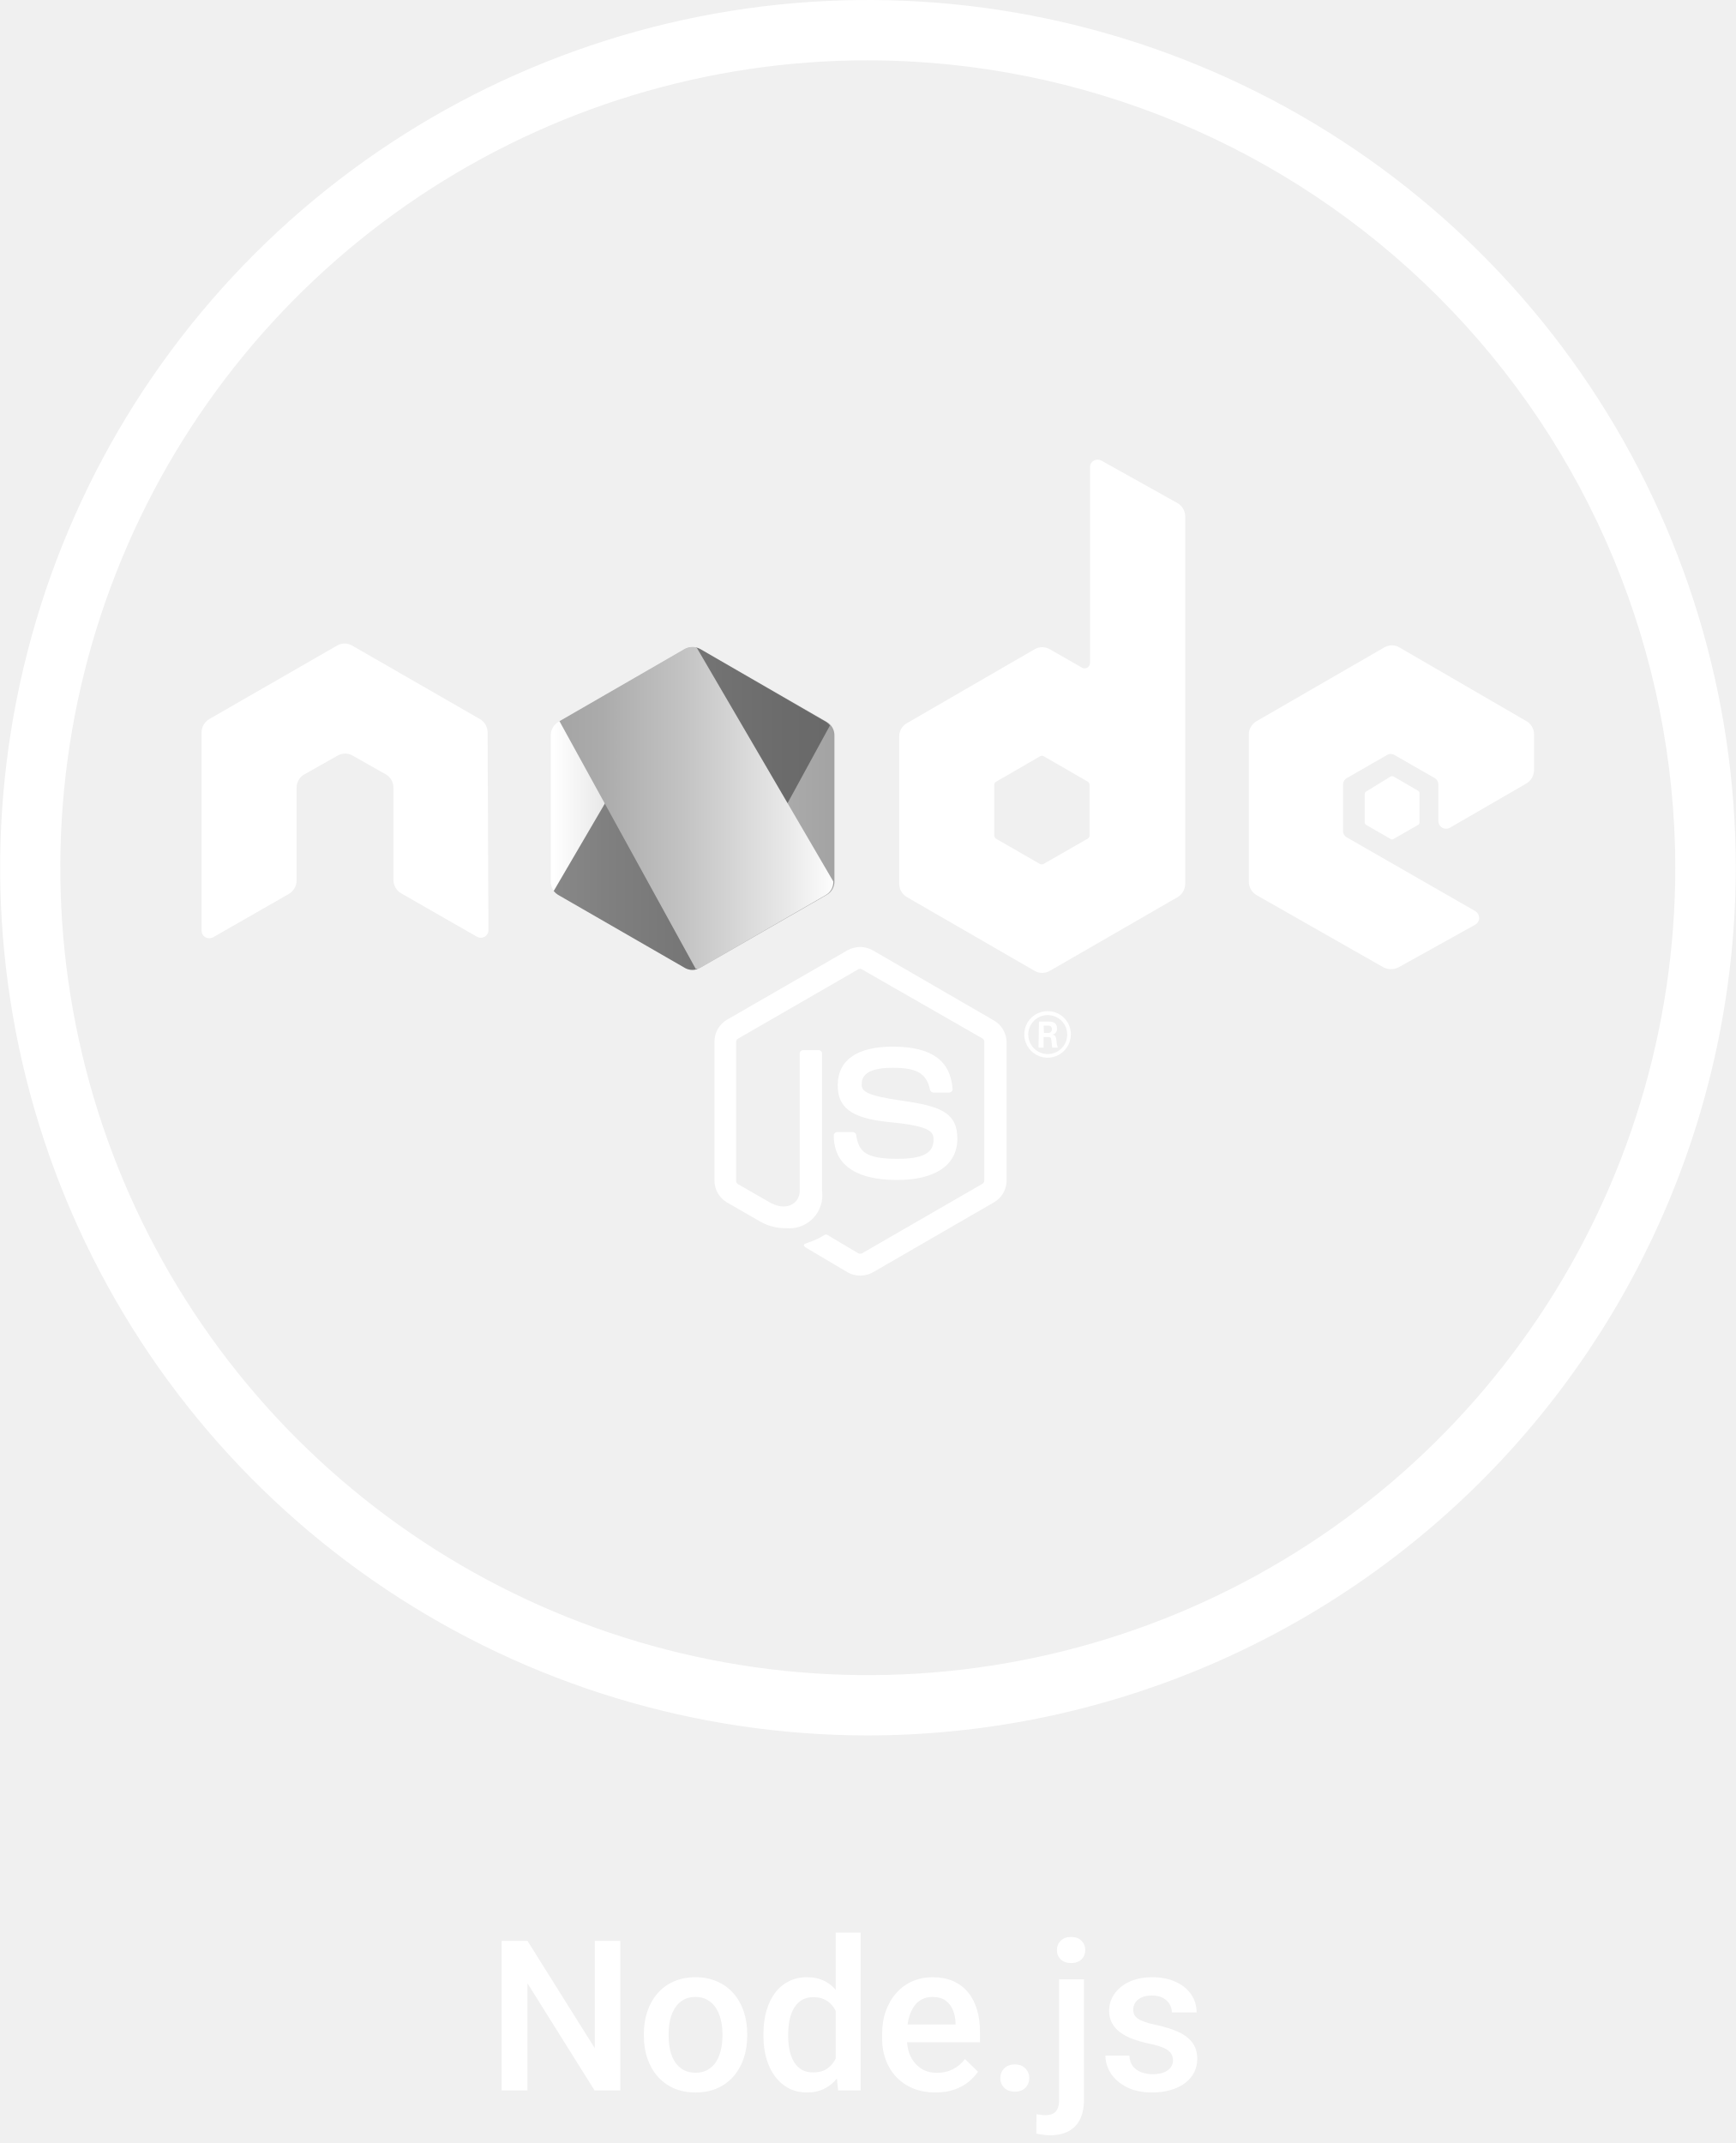
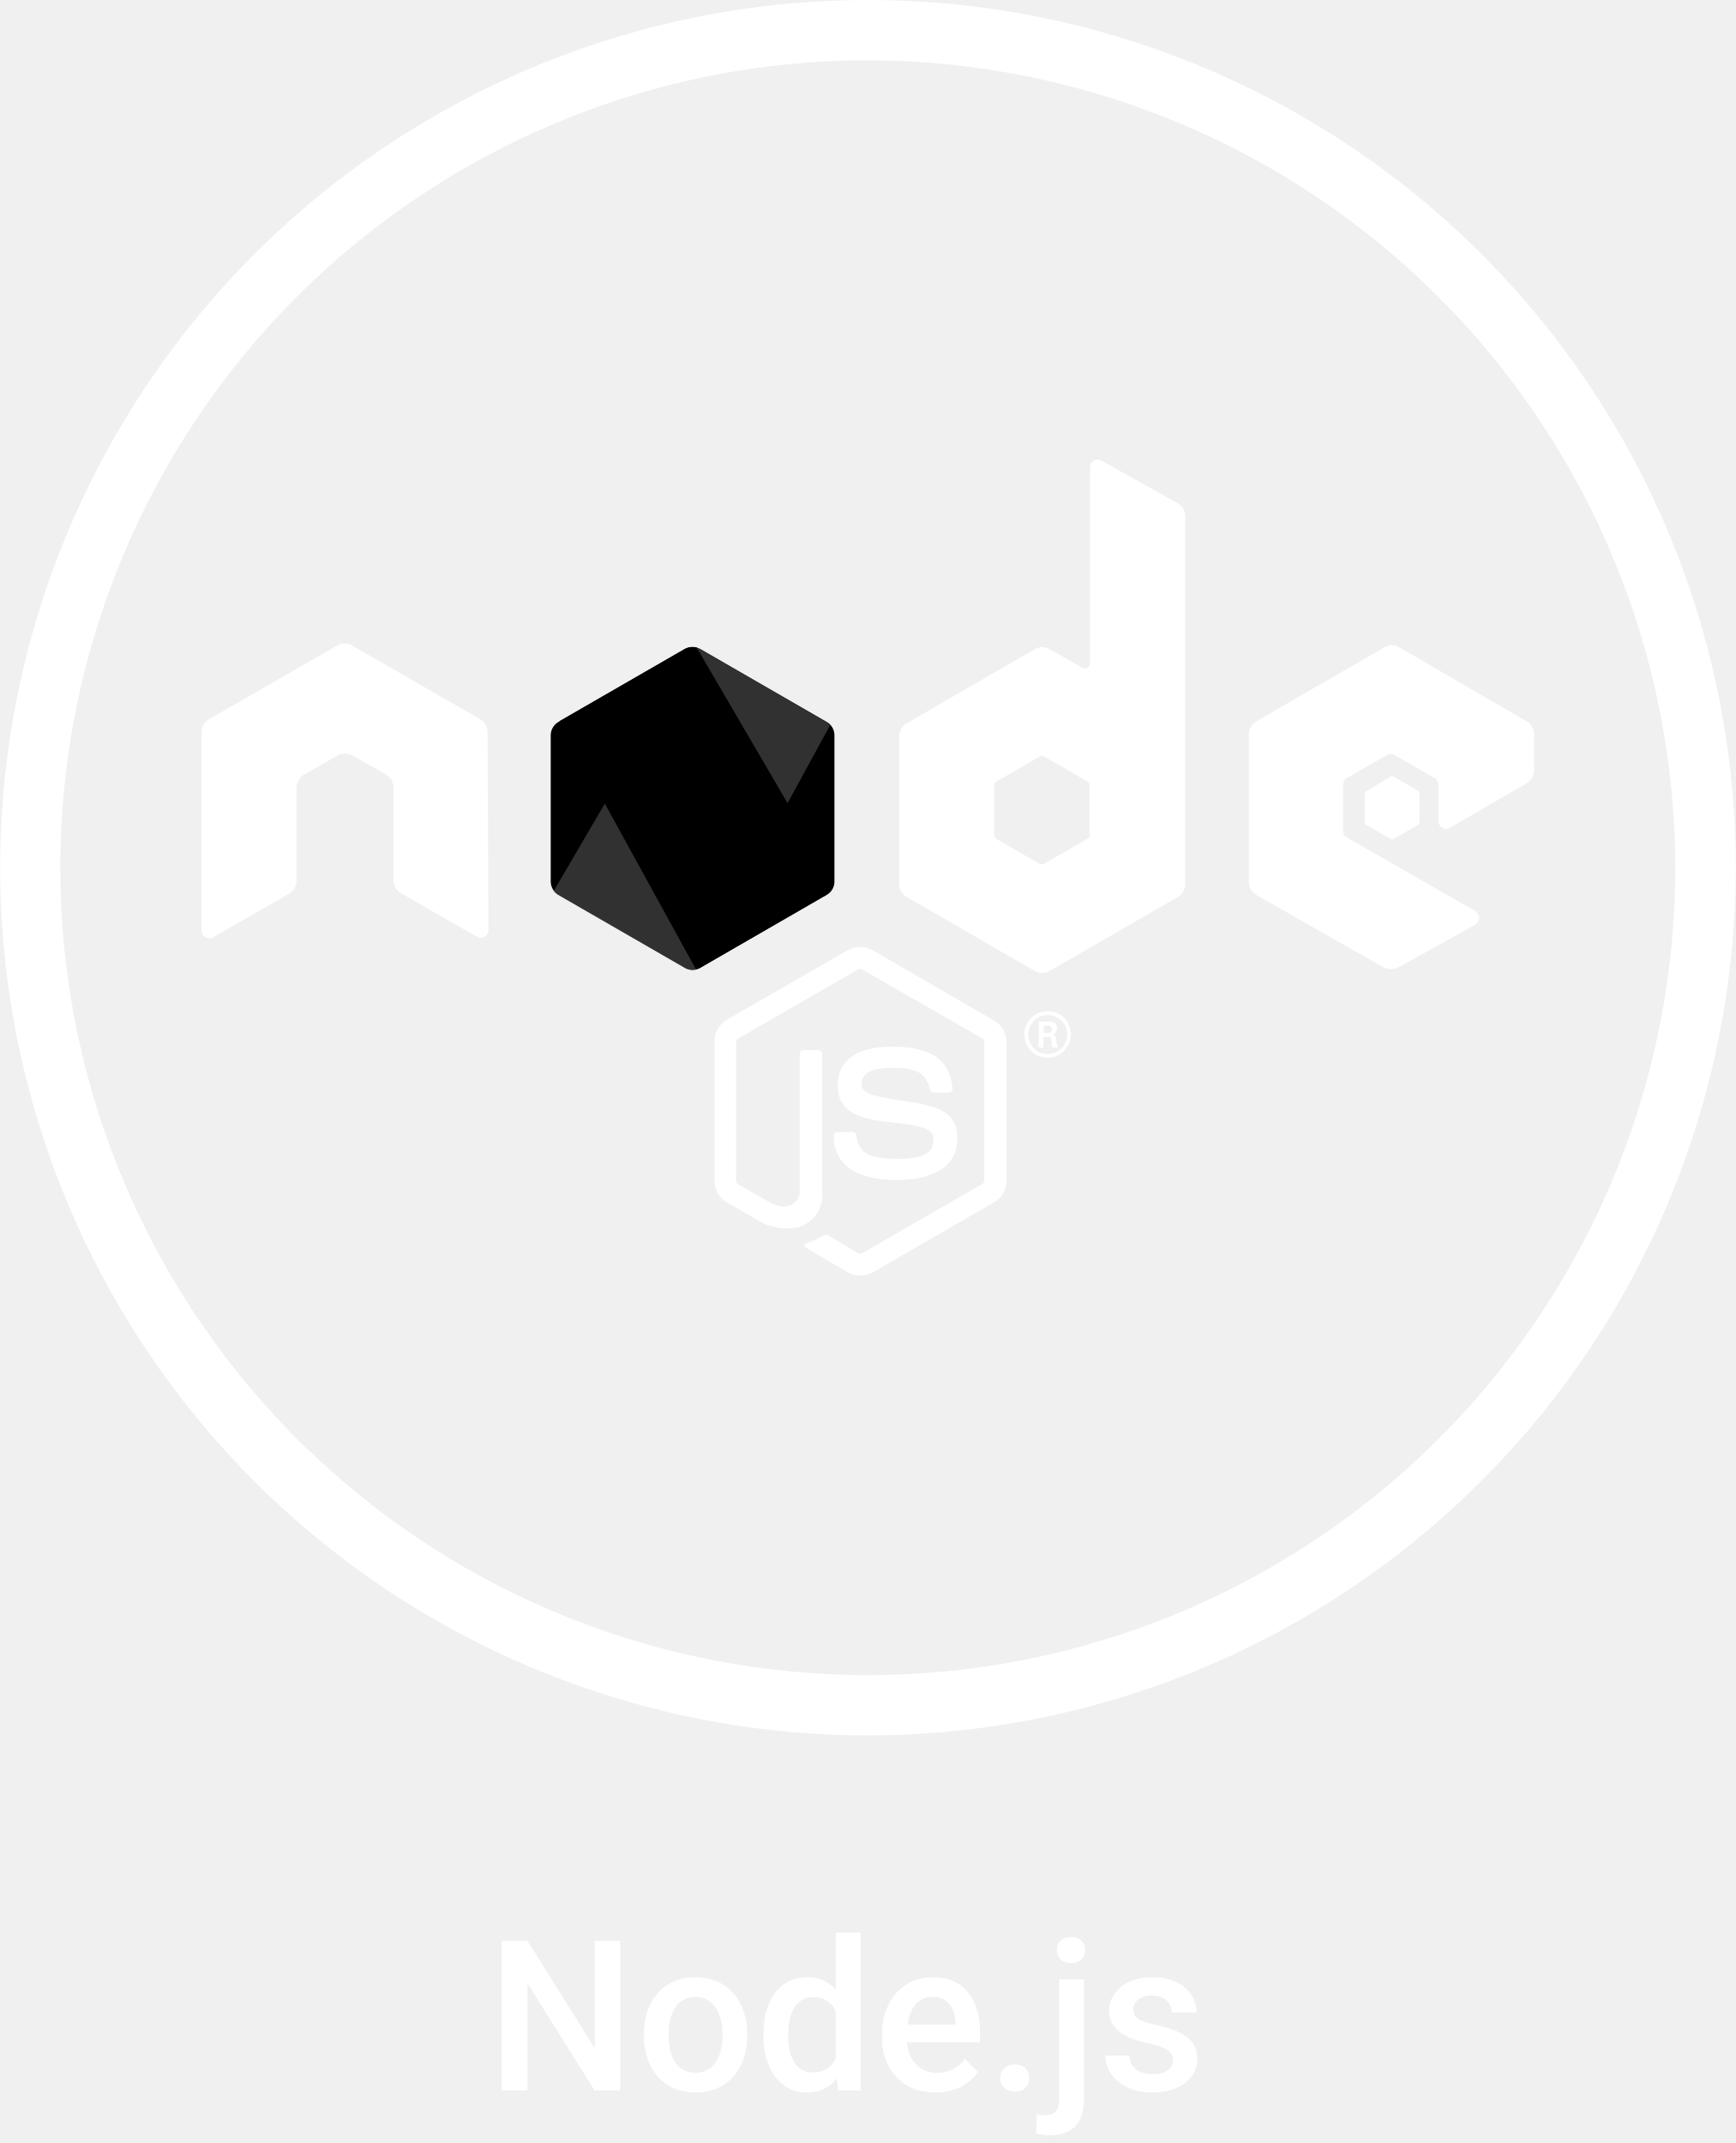
<svg xmlns="http://www.w3.org/2000/svg" width="132" height="163" viewBox="0 0 132 163" fill="none">
  <path d="M47.18 147.625V159H45.219L40.117 150.852V159H38.156V147.625H40.117L45.234 155.789V147.625H47.18ZM48.969 154.867V154.688C48.969 154.078 49.057 153.513 49.234 152.992C49.411 152.466 49.667 152.01 50 151.625C50.339 151.234 50.75 150.932 51.234 150.719C51.724 150.5 52.276 150.391 52.891 150.391C53.51 150.391 54.062 150.5 54.547 150.719C55.036 150.932 55.45 151.234 55.789 151.625C56.128 152.01 56.385 152.466 56.562 152.992C56.74 153.513 56.828 154.078 56.828 154.688V154.867C56.828 155.477 56.74 156.042 56.562 156.562C56.385 157.083 56.128 157.539 55.789 157.93C55.45 158.315 55.039 158.617 54.555 158.836C54.07 159.049 53.521 159.156 52.906 159.156C52.286 159.156 51.732 159.049 51.242 158.836C50.758 158.617 50.346 158.315 50.008 157.93C49.669 157.539 49.411 157.083 49.234 156.562C49.057 156.042 48.969 155.477 48.969 154.867ZM50.852 154.688V154.867C50.852 155.247 50.891 155.607 50.969 155.945C51.047 156.284 51.169 156.581 51.336 156.836C51.503 157.091 51.716 157.292 51.977 157.438C52.237 157.583 52.547 157.656 52.906 157.656C53.255 157.656 53.557 157.583 53.812 157.438C54.073 157.292 54.286 157.091 54.453 156.836C54.62 156.581 54.742 156.284 54.82 155.945C54.904 155.607 54.945 155.247 54.945 154.867V154.688C54.945 154.312 54.904 153.958 54.82 153.625C54.742 153.286 54.617 152.987 54.445 152.727C54.279 152.466 54.065 152.263 53.805 152.117C53.55 151.966 53.245 151.891 52.891 151.891C52.536 151.891 52.229 151.966 51.969 152.117C51.714 152.263 51.503 152.466 51.336 152.727C51.169 152.987 51.047 153.286 50.969 153.625C50.891 153.958 50.852 154.312 50.852 154.688ZM63.562 157.25V147H65.453V159H63.742L63.562 157.25ZM58.062 154.867V154.703C58.062 154.062 58.138 153.479 58.289 152.953C58.44 152.422 58.659 151.966 58.945 151.586C59.232 151.201 59.581 150.906 59.992 150.703C60.404 150.495 60.867 150.391 61.383 150.391C61.893 150.391 62.341 150.49 62.727 150.688C63.112 150.885 63.44 151.169 63.711 151.539C63.982 151.904 64.198 152.341 64.359 152.852C64.521 153.357 64.635 153.919 64.703 154.539V155.062C64.635 155.667 64.521 156.219 64.359 156.719C64.198 157.219 63.982 157.651 63.711 158.016C63.44 158.38 63.109 158.661 62.719 158.859C62.333 159.057 61.883 159.156 61.367 159.156C60.857 159.156 60.396 159.049 59.984 158.836C59.578 158.622 59.232 158.323 58.945 157.938C58.659 157.552 58.44 157.099 58.289 156.578C58.138 156.052 58.062 155.482 58.062 154.867ZM59.945 154.703V154.867C59.945 155.253 59.979 155.612 60.047 155.945C60.12 156.279 60.232 156.573 60.383 156.828C60.534 157.078 60.729 157.276 60.969 157.422C61.214 157.562 61.505 157.633 61.844 157.633C62.271 157.633 62.622 157.539 62.898 157.352C63.175 157.164 63.391 156.911 63.547 156.594C63.708 156.271 63.818 155.911 63.875 155.516V154.102C63.844 153.794 63.779 153.508 63.68 153.242C63.586 152.977 63.458 152.745 63.297 152.547C63.135 152.344 62.935 152.188 62.695 152.078C62.461 151.964 62.182 151.906 61.859 151.906C61.516 151.906 61.224 151.979 60.984 152.125C60.745 152.271 60.547 152.471 60.391 152.727C60.24 152.982 60.128 153.279 60.055 153.617C59.982 153.956 59.945 154.318 59.945 154.703ZM71.148 159.156C70.523 159.156 69.958 159.055 69.453 158.852C68.953 158.643 68.526 158.354 68.172 157.984C67.823 157.615 67.555 157.18 67.367 156.68C67.18 156.18 67.086 155.641 67.086 155.062V154.75C67.086 154.089 67.182 153.49 67.375 152.953C67.568 152.417 67.836 151.958 68.18 151.578C68.523 151.193 68.93 150.898 69.398 150.695C69.867 150.492 70.375 150.391 70.922 150.391C71.526 150.391 72.055 150.492 72.508 150.695C72.961 150.898 73.336 151.185 73.633 151.555C73.935 151.919 74.159 152.354 74.305 152.859C74.456 153.365 74.531 153.922 74.531 154.531V155.336H68V153.984H72.672V153.836C72.662 153.497 72.594 153.18 72.469 152.883C72.349 152.586 72.164 152.346 71.914 152.164C71.664 151.982 71.331 151.891 70.914 151.891C70.602 151.891 70.323 151.958 70.078 152.094C69.838 152.224 69.638 152.414 69.477 152.664C69.315 152.914 69.19 153.216 69.102 153.57C69.018 153.919 68.977 154.312 68.977 154.75V155.062C68.977 155.432 69.026 155.776 69.125 156.094C69.229 156.406 69.38 156.68 69.578 156.914C69.776 157.148 70.016 157.333 70.297 157.469C70.578 157.599 70.898 157.664 71.258 157.664C71.711 157.664 72.115 157.573 72.469 157.391C72.823 157.208 73.13 156.951 73.391 156.617L74.383 157.578C74.201 157.844 73.963 158.099 73.672 158.344C73.38 158.583 73.023 158.779 72.602 158.93C72.185 159.081 71.701 159.156 71.148 159.156ZM76.078 158.062C76.078 157.771 76.177 157.526 76.375 157.328C76.573 157.125 76.841 157.023 77.18 157.023C77.523 157.023 77.792 157.125 77.984 157.328C78.182 157.526 78.281 157.771 78.281 158.062C78.281 158.354 78.182 158.599 77.984 158.797C77.792 158.995 77.523 159.094 77.18 159.094C76.841 159.094 76.573 158.995 76.375 158.797C76.177 158.599 76.078 158.354 76.078 158.062ZM80.547 150.547H82.438V159.734C82.438 160.312 82.338 160.799 82.141 161.195C81.943 161.596 81.651 161.898 81.266 162.102C80.88 162.31 80.409 162.414 79.852 162.414C79.685 162.414 79.513 162.401 79.336 162.375C79.154 162.354 78.982 162.323 78.82 162.281L78.828 160.812C78.938 160.833 79.055 160.849 79.18 160.859C79.299 160.875 79.414 160.883 79.523 160.883C79.747 160.883 79.935 160.844 80.086 160.766C80.237 160.688 80.352 160.565 80.43 160.398C80.508 160.232 80.547 160.01 80.547 159.734V150.547ZM80.383 148.328C80.383 148.042 80.479 147.805 80.672 147.617C80.865 147.424 81.128 147.328 81.461 147.328C81.799 147.328 82.062 147.424 82.25 147.617C82.443 147.805 82.539 148.042 82.539 148.328C82.539 148.609 82.443 148.844 82.25 149.031C82.062 149.219 81.799 149.312 81.461 149.312C81.128 149.312 80.865 149.219 80.672 149.031C80.479 148.844 80.383 148.609 80.383 148.328ZM89.211 156.711C89.211 156.523 89.164 156.354 89.07 156.203C88.977 156.047 88.797 155.906 88.531 155.781C88.271 155.656 87.885 155.542 87.375 155.438C86.927 155.339 86.516 155.221 86.141 155.086C85.771 154.945 85.453 154.776 85.188 154.578C84.922 154.38 84.716 154.146 84.57 153.875C84.424 153.604 84.352 153.292 84.352 152.938C84.352 152.594 84.427 152.268 84.578 151.961C84.729 151.654 84.945 151.383 85.227 151.148C85.508 150.914 85.849 150.729 86.25 150.594C86.656 150.458 87.109 150.391 87.609 150.391C88.318 150.391 88.924 150.51 89.43 150.75C89.94 150.984 90.331 151.305 90.602 151.711C90.872 152.112 91.008 152.565 91.008 153.07H89.125C89.125 152.846 89.068 152.638 88.953 152.445C88.844 152.247 88.677 152.089 88.453 151.969C88.229 151.844 87.948 151.781 87.609 151.781C87.287 151.781 87.018 151.833 86.805 151.938C86.596 152.036 86.44 152.167 86.336 152.328C86.237 152.49 86.188 152.667 86.188 152.859C86.188 153 86.213 153.128 86.266 153.242C86.323 153.352 86.417 153.453 86.547 153.547C86.677 153.635 86.854 153.719 87.078 153.797C87.307 153.875 87.594 153.951 87.938 154.023C88.583 154.159 89.138 154.333 89.602 154.547C90.07 154.755 90.43 155.026 90.68 155.359C90.93 155.688 91.055 156.104 91.055 156.609C91.055 156.984 90.974 157.328 90.812 157.641C90.656 157.948 90.427 158.216 90.125 158.445C89.823 158.669 89.461 158.844 89.039 158.969C88.622 159.094 88.154 159.156 87.633 159.156C86.867 159.156 86.219 159.021 85.688 158.75C85.156 158.474 84.753 158.122 84.477 157.695C84.206 157.263 84.07 156.815 84.07 156.352H85.891C85.912 156.701 86.008 156.979 86.18 157.188C86.357 157.391 86.576 157.539 86.836 157.633C87.102 157.721 87.375 157.766 87.656 157.766C87.995 157.766 88.279 157.721 88.508 157.633C88.737 157.539 88.912 157.414 89.031 157.258C89.151 157.096 89.211 156.914 89.211 156.711Z" fill="white" />
-   <g clip-path="url(#clip0_89_1106)">
+   <g clipPath="url(#clip0_89_1106)">
    <path d="M66 132C52.947 131.998 40.188 128.125 29.336 120.871C18.484 113.617 10.026 103.309 5.033 91.248C0.039 79.188 -1.266 65.918 1.282 53.116C3.83 40.315 10.117 28.555 19.348 19.326C28.579 10.098 40.339 3.813 53.141 1.267C65.944 -1.278 79.213 0.029 91.273 5.025C103.332 10.021 113.639 18.48 120.89 29.334C128.142 40.187 132.013 52.947 132.013 66C131.993 83.5 125.031 100.278 112.655 112.651C100.279 125.025 83.5 131.983 66 132V132ZM66 4.587C53.854 4.587 41.98 8.189 31.881 14.937C21.781 21.685 13.91 31.276 9.262 42.498C4.613 53.72 3.397 66.068 5.767 77.981C8.136 89.894 13.986 100.837 22.574 109.426C31.163 118.015 42.106 123.864 54.019 126.233C65.932 128.603 78.28 127.387 89.502 122.738C100.724 118.09 110.315 110.219 117.063 100.119C123.811 90.02 127.413 78.146 127.413 66C127.397 49.717 120.921 34.106 109.407 22.593C97.894 11.079 82.283 4.604 66 4.587V4.587Z" fill="white" />
    <path d="M65.422 97.027C65.087 97.027 64.758 96.941 64.467 96.776L61.413 94.966C60.948 94.715 61.174 94.614 61.325 94.564C61.811 94.414 62.275 94.203 62.708 93.936C62.741 93.915 62.781 93.903 62.821 93.903C62.861 93.903 62.9 93.915 62.934 93.936L65.284 95.331C65.327 95.349 65.374 95.359 65.422 95.359C65.469 95.359 65.516 95.349 65.56 95.331L74.721 90.04C74.763 90.013 74.798 89.976 74.822 89.932C74.846 89.888 74.859 89.839 74.859 89.789V79.233C74.858 79.181 74.843 79.131 74.817 79.088C74.79 79.043 74.753 79.007 74.709 78.981L65.548 73.728C65.506 73.704 65.458 73.692 65.409 73.692C65.361 73.692 65.313 73.704 65.271 73.728L56.123 79.007C56.08 79.033 56.044 79.07 56.02 79.114C55.996 79.158 55.984 79.207 55.984 79.258V89.814C55.982 89.864 55.994 89.915 56.018 89.959C56.043 90.003 56.079 90.04 56.123 90.065L58.636 91.51C59.993 92.189 60.822 91.397 60.822 90.593V80.138C60.822 80.067 60.85 80 60.9 79.951C60.949 79.901 61.017 79.874 61.086 79.874H62.255C62.325 79.874 62.392 79.901 62.442 79.951C62.491 80 62.519 80.067 62.519 80.138V90.568C62.572 90.943 62.539 91.325 62.423 91.685C62.307 92.046 62.112 92.376 61.851 92.65C61.59 92.924 61.27 93.136 60.916 93.269C60.562 93.403 60.182 93.454 59.805 93.42C59.06 93.433 58.328 93.232 57.693 92.842L55.293 91.46C55.001 91.29 54.759 91.046 54.591 90.752C54.424 90.459 54.336 90.127 54.338 89.789V79.233C54.336 78.895 54.424 78.562 54.591 78.269C54.759 77.975 55.001 77.731 55.293 77.561L64.454 72.283C64.747 72.117 65.079 72.029 65.416 72.029C65.753 72.029 66.084 72.117 66.377 72.283L75.601 77.624C75.892 77.795 76.133 78.039 76.301 78.333C76.469 78.626 76.556 78.958 76.556 79.296V89.852C76.545 90.177 76.451 90.493 76.284 90.773C76.117 91.052 75.882 91.284 75.601 91.448L66.452 96.738C66.141 96.925 65.785 97.025 65.422 97.027Z" fill="white" />
    <path d="M68.249 89.751C64.241 89.751 63.411 87.916 63.411 86.371C63.411 86.336 63.418 86.302 63.431 86.269C63.445 86.237 63.464 86.208 63.489 86.184C63.513 86.159 63.542 86.14 63.574 86.127C63.606 86.113 63.641 86.107 63.675 86.107H64.856C64.92 86.108 64.98 86.132 65.028 86.173C65.076 86.214 65.109 86.271 65.12 86.333C65.296 87.59 65.824 88.142 68.249 88.142C70.172 88.142 71.001 87.715 71.001 86.685C71.001 86.094 70.763 85.654 67.772 85.365C65.259 85.114 63.713 84.561 63.713 82.563C63.713 80.565 65.271 79.61 67.885 79.61C70.813 79.61 72.271 80.628 72.447 82.814C72.453 82.85 72.451 82.887 72.44 82.922C72.429 82.957 72.41 82.989 72.384 83.015C72.33 83.069 72.258 83.1 72.183 83.103H71.001C70.942 83.103 70.884 83.083 70.836 83.047C70.788 83.01 70.754 82.96 70.738 82.902C70.461 81.645 69.757 81.218 67.885 81.218C65.774 81.218 65.535 81.96 65.535 82.475C65.535 82.99 65.824 83.329 68.664 83.731C71.504 84.134 72.811 84.624 72.811 86.609C72.811 88.595 71.152 89.751 68.249 89.751Z" fill="white" />
    <path d="M81.444 78.68C81.444 79.031 81.34 79.374 81.145 79.665C80.95 79.957 80.672 80.184 80.348 80.318C80.023 80.452 79.666 80.486 79.322 80.417C78.978 80.347 78.662 80.177 78.415 79.928C78.168 79.679 78 79.362 77.933 79.018C77.866 78.673 77.903 78.316 78.039 77.993C78.175 77.669 78.404 77.394 78.697 77.2C78.99 77.007 79.334 76.905 79.685 76.908C79.917 76.908 80.147 76.954 80.361 77.043C80.576 77.132 80.77 77.263 80.934 77.427C81.097 77.592 81.227 77.788 81.314 78.003C81.402 78.218 81.446 78.448 81.444 78.68V78.68ZM78.202 78.68C78.2 78.974 78.285 79.263 78.447 79.508C78.609 79.754 78.84 79.946 79.112 80.06C79.383 80.174 79.682 80.204 79.971 80.147C80.26 80.09 80.525 79.949 80.734 79.741C80.942 79.533 81.083 79.267 81.14 78.978C81.197 78.69 81.166 78.391 81.053 78.119C80.939 77.847 80.747 77.616 80.501 77.454C80.255 77.292 79.967 77.207 79.672 77.209C79.286 77.213 78.915 77.367 78.641 77.639C78.366 77.912 78.209 78.28 78.202 78.667V78.68ZM79.019 77.7H79.698C79.936 77.7 80.389 77.7 80.389 78.227C80.4 78.338 80.368 78.449 80.301 78.538C80.233 78.627 80.134 78.686 80.024 78.705C80.288 78.705 80.313 78.906 80.351 79.157C80.354 79.338 80.388 79.516 80.452 79.685H80.024C80.024 79.585 79.949 79.082 79.949 79.057C79.949 79.032 79.949 78.881 79.748 78.881H79.371V79.685H78.981L79.019 77.7ZM79.396 78.567H79.698C79.736 78.572 79.776 78.569 79.813 78.558C79.851 78.546 79.885 78.526 79.914 78.5C79.943 78.474 79.966 78.441 79.98 78.405C79.995 78.368 80.001 78.329 79.999 78.29C79.999 78.014 79.811 78.014 79.71 78.014H79.371L79.396 78.567Z" fill="white" />
-     <path fill-rule="evenodd" clip-rule="evenodd" d="M37.084 55.708C37.083 55.502 37.028 55.299 36.925 55.12C36.821 54.942 36.672 54.793 36.493 54.69L26.792 49.111C26.632 49.013 26.451 48.957 26.264 48.947H26.164C25.973 48.957 25.788 49.013 25.623 49.111L15.922 54.69C15.743 54.793 15.595 54.942 15.491 55.12C15.387 55.299 15.332 55.502 15.331 55.708V70.788C15.332 70.889 15.359 70.989 15.41 71.077C15.46 71.165 15.533 71.239 15.62 71.291C15.711 71.34 15.812 71.366 15.916 71.366C16.019 71.366 16.12 71.34 16.211 71.291L21.979 67.986C22.155 67.881 22.302 67.732 22.403 67.553C22.504 67.375 22.558 67.173 22.557 66.968V59.905C22.558 59.7 22.613 59.499 22.716 59.323C22.82 59.146 22.969 59 23.148 58.9L25.661 57.48C25.841 57.377 26.044 57.321 26.252 57.316C26.455 57.32 26.654 57.376 26.83 57.48L29.343 58.9C29.52 59.001 29.667 59.147 29.769 59.324C29.871 59.501 29.923 59.701 29.921 59.905V66.93C29.922 67.136 29.977 67.339 30.081 67.518C30.184 67.696 30.333 67.845 30.512 67.948L36.28 71.253C36.368 71.302 36.468 71.328 36.569 71.328C36.67 71.328 36.77 71.302 36.858 71.253C36.947 71.203 37.021 71.13 37.072 71.041C37.123 70.953 37.149 70.852 37.147 70.75L37.084 55.708Z" fill="white" />
-     <path fill-rule="evenodd" clip-rule="evenodd" d="M83.769 35.036C83.681 34.986 83.581 34.96 83.48 34.96C83.379 34.96 83.279 34.986 83.191 35.036C83.102 35.086 83.028 35.159 82.977 35.247C82.926 35.336 82.9 35.436 82.902 35.538V50.43C82.9 50.502 82.879 50.572 82.842 50.634C82.805 50.696 82.752 50.747 82.689 50.782C82.628 50.818 82.558 50.838 82.487 50.838C82.417 50.838 82.347 50.818 82.286 50.782L79.848 49.387C79.672 49.282 79.47 49.226 79.264 49.226C79.058 49.226 78.857 49.282 78.68 49.387L68.978 55.004C68.8 55.104 68.651 55.25 68.547 55.427C68.443 55.604 68.388 55.805 68.388 56.01V67.219C68.389 67.425 68.444 67.628 68.547 67.807C68.651 67.985 68.799 68.134 68.978 68.237L78.68 73.841C78.857 73.947 79.058 74.002 79.264 74.002C79.47 74.002 79.672 73.947 79.848 73.841L89.562 68.237C89.739 68.132 89.885 67.983 89.986 67.805C90.088 67.626 90.141 67.424 90.141 67.219V39.283C90.141 39.077 90.086 38.873 89.983 38.695C89.879 38.516 89.73 38.368 89.55 38.265L83.769 35.036ZM82.864 63.537C82.865 63.587 82.853 63.637 82.829 63.681C82.804 63.725 82.769 63.762 82.726 63.788L79.371 65.711C79.327 65.735 79.277 65.748 79.226 65.748C79.176 65.748 79.126 65.735 79.082 65.711L75.764 63.801C75.72 63.775 75.683 63.739 75.656 63.695C75.63 63.651 75.615 63.601 75.614 63.55V59.704C75.615 59.653 75.63 59.603 75.656 59.559C75.683 59.515 75.72 59.478 75.764 59.453L79.094 57.53C79.139 57.499 79.191 57.483 79.245 57.483C79.299 57.483 79.352 57.499 79.396 57.53L82.726 59.453C82.769 59.479 82.804 59.516 82.829 59.56C82.853 59.604 82.865 59.654 82.864 59.704V63.537Z" fill="white" />
-     <path fill-rule="evenodd" clip-rule="evenodd" d="M116.091 59.591C116.267 59.486 116.413 59.337 116.515 59.159C116.616 58.98 116.669 58.778 116.669 58.573V55.859C116.671 55.655 116.618 55.454 116.517 55.277C116.415 55.101 116.268 54.954 116.091 54.853L106.439 49.249C106.263 49.144 106.061 49.088 105.855 49.088C105.649 49.088 105.448 49.144 105.271 49.249L95.569 54.853C95.391 54.954 95.242 55.099 95.138 55.276C95.034 55.453 94.979 55.654 94.979 55.859V67.068C94.98 67.275 95.035 67.477 95.138 67.656C95.242 67.835 95.391 67.983 95.569 68.086L105.221 73.578C105.398 73.668 105.593 73.715 105.792 73.715C105.991 73.715 106.187 73.668 106.364 73.578L112.195 70.335C112.286 70.284 112.363 70.209 112.416 70.119C112.469 70.028 112.497 69.925 112.497 69.82C112.495 69.717 112.468 69.616 112.418 69.526C112.367 69.436 112.295 69.36 112.208 69.305L102.443 63.7C102.352 63.652 102.275 63.58 102.222 63.491C102.169 63.403 102.141 63.301 102.142 63.198V59.691C102.14 59.586 102.168 59.483 102.221 59.392C102.274 59.301 102.351 59.227 102.443 59.176L105.484 57.43C105.571 57.375 105.671 57.346 105.773 57.346C105.876 57.346 105.976 57.375 106.062 57.43L109.104 59.176C109.195 59.227 109.27 59.302 109.321 59.393C109.372 59.484 109.397 59.587 109.393 59.691V62.444C109.393 62.547 109.42 62.648 109.471 62.737C109.522 62.827 109.596 62.901 109.685 62.953C109.774 63.006 109.875 63.033 109.978 63.034C110.081 63.035 110.182 63.009 110.272 62.959L116.091 59.591Z" fill="white" />
-     <path fill-rule="evenodd" clip-rule="evenodd" d="M105.761 59.063C105.796 59.044 105.834 59.035 105.874 59.035C105.913 59.035 105.952 59.044 105.987 59.063L107.847 60.144C107.882 60.161 107.911 60.188 107.932 60.221C107.952 60.255 107.962 60.293 107.96 60.332V62.544C107.962 62.585 107.953 62.626 107.933 62.661C107.913 62.697 107.883 62.726 107.847 62.745L105.987 63.813C105.954 63.838 105.915 63.851 105.874 63.851C105.833 63.851 105.793 63.838 105.761 63.813L103.901 62.745C103.867 62.724 103.838 62.694 103.819 62.659C103.799 62.624 103.788 62.584 103.788 62.544V60.395C103.79 60.357 103.802 60.32 103.821 60.287C103.841 60.254 103.868 60.227 103.901 60.207L105.761 59.063Z" fill="white" />
-     <path fill-rule="evenodd" clip-rule="evenodd" d="M52.089 49.362C52.269 49.267 52.469 49.218 52.673 49.218C52.877 49.218 53.077 49.267 53.257 49.362L62.883 54.916C63.062 55.019 63.209 55.168 63.311 55.347C63.413 55.526 63.465 55.728 63.462 55.934V67.043C63.465 67.249 63.413 67.452 63.311 67.631C63.209 67.809 63.062 67.958 62.883 68.061L53.257 73.615C53.081 73.721 52.879 73.776 52.673 73.776C52.467 73.776 52.266 73.721 52.089 73.615L42.463 68.061C42.286 67.956 42.14 67.807 42.039 67.629C41.937 67.45 41.884 67.248 41.885 67.043V55.922C41.886 55.718 41.941 55.519 42.042 55.343C42.143 55.167 42.288 55.02 42.463 54.916L52.089 49.362Z" fill="url(#paint0_linear_89_1106)" />
+     <path fillRule="evenodd" clipRule="evenodd" d="M37.084 55.708C37.083 55.502 37.028 55.299 36.925 55.12C36.821 54.942 36.672 54.793 36.493 54.69L26.792 49.111C26.632 49.013 26.451 48.957 26.264 48.947H26.164C25.973 48.957 25.788 49.013 25.623 49.111L15.922 54.69C15.743 54.793 15.595 54.942 15.491 55.12C15.387 55.299 15.332 55.502 15.331 55.708V70.788C15.332 70.889 15.359 70.989 15.41 71.077C15.46 71.165 15.533 71.239 15.62 71.291C15.711 71.34 15.812 71.366 15.916 71.366C16.019 71.366 16.12 71.34 16.211 71.291L21.979 67.986C22.155 67.881 22.302 67.732 22.403 67.553C22.504 67.375 22.558 67.173 22.557 66.968V59.905C22.558 59.7 22.613 59.499 22.716 59.323C22.82 59.146 22.969 59 23.148 58.9L25.661 57.48C25.841 57.377 26.044 57.321 26.252 57.316C26.455 57.32 26.654 57.376 26.83 57.48L29.343 58.9C29.52 59.001 29.667 59.147 29.769 59.324C29.871 59.501 29.923 59.701 29.921 59.905V66.93C29.922 67.136 29.977 67.339 30.081 67.518C30.184 67.696 30.333 67.845 30.512 67.948L36.28 71.253C36.368 71.302 36.468 71.328 36.569 71.328C36.67 71.328 36.77 71.302 36.858 71.253C36.947 71.203 37.021 71.13 37.072 71.041C37.123 70.953 37.149 70.852 37.147 70.75L37.084 55.708Z" fill="white" />
+     <path fillRule="evenodd" clipRule="evenodd" d="M83.769 35.036C83.681 34.986 83.581 34.96 83.48 34.96C83.379 34.96 83.279 34.986 83.191 35.036C83.102 35.086 83.028 35.159 82.977 35.247C82.926 35.336 82.9 35.436 82.902 35.538V50.43C82.9 50.502 82.879 50.572 82.842 50.634C82.805 50.696 82.752 50.747 82.689 50.782C82.628 50.818 82.558 50.838 82.487 50.838C82.417 50.838 82.347 50.818 82.286 50.782L79.848 49.387C79.672 49.282 79.47 49.226 79.264 49.226C79.058 49.226 78.857 49.282 78.68 49.387L68.978 55.004C68.8 55.104 68.651 55.25 68.547 55.427C68.443 55.604 68.388 55.805 68.388 56.01V67.219C68.389 67.425 68.444 67.628 68.547 67.807C68.651 67.985 68.799 68.134 68.978 68.237L78.68 73.841C78.857 73.947 79.058 74.002 79.264 74.002C79.47 74.002 79.672 73.947 79.848 73.841L89.562 68.237C89.739 68.132 89.885 67.983 89.986 67.805C90.088 67.626 90.141 67.424 90.141 67.219V39.283C90.141 39.077 90.086 38.873 89.983 38.695C89.879 38.516 89.73 38.368 89.55 38.265L83.769 35.036ZM82.864 63.537C82.865 63.587 82.853 63.637 82.829 63.681C82.804 63.725 82.769 63.762 82.726 63.788L79.371 65.711C79.327 65.735 79.277 65.748 79.226 65.748C79.176 65.748 79.126 65.735 79.082 65.711L75.764 63.801C75.72 63.775 75.683 63.739 75.656 63.695C75.63 63.651 75.615 63.601 75.614 63.55V59.704C75.615 59.653 75.63 59.603 75.656 59.559C75.683 59.515 75.72 59.478 75.764 59.453L79.094 57.53C79.139 57.499 79.191 57.483 79.245 57.483C79.299 57.483 79.352 57.499 79.396 57.53L82.726 59.453C82.769 59.479 82.804 59.516 82.829 59.56C82.853 59.604 82.865 59.654 82.864 59.704V63.537Z" fill="white" />
+     <path fillRule="evenodd" clipRule="evenodd" d="M116.091 59.591C116.267 59.486 116.413 59.337 116.515 59.159C116.616 58.98 116.669 58.778 116.669 58.573V55.859C116.671 55.655 116.618 55.454 116.517 55.277C116.415 55.101 116.268 54.954 116.091 54.853L106.439 49.249C106.263 49.144 106.061 49.088 105.855 49.088C105.649 49.088 105.448 49.144 105.271 49.249L95.569 54.853C95.391 54.954 95.242 55.099 95.138 55.276C95.034 55.453 94.979 55.654 94.979 55.859V67.068C94.98 67.275 95.035 67.477 95.138 67.656C95.242 67.835 95.391 67.983 95.569 68.086L105.221 73.578C105.398 73.668 105.593 73.715 105.792 73.715C105.991 73.715 106.187 73.668 106.364 73.578L112.195 70.335C112.286 70.284 112.363 70.209 112.416 70.119C112.469 70.028 112.497 69.925 112.497 69.82C112.495 69.717 112.468 69.616 112.418 69.526C112.367 69.436 112.295 69.36 112.208 69.305L102.443 63.7C102.352 63.652 102.275 63.58 102.222 63.491C102.169 63.403 102.141 63.301 102.142 63.198V59.691C102.14 59.586 102.168 59.483 102.221 59.392C102.274 59.301 102.351 59.227 102.443 59.176L105.484 57.43C105.571 57.375 105.671 57.346 105.773 57.346C105.876 57.346 105.976 57.375 106.062 57.43L109.104 59.176C109.195 59.227 109.27 59.302 109.321 59.393C109.372 59.484 109.397 59.587 109.393 59.691V62.444C109.393 62.547 109.42 62.648 109.471 62.737C109.522 62.827 109.596 62.901 109.685 62.953C109.774 63.006 109.875 63.033 109.978 63.034C110.081 63.035 110.182 63.009 110.272 62.959L116.091 59.591Z" fill="white" />
+     <path fillRule="evenodd" clipRule="evenodd" d="M105.761 59.063C105.796 59.044 105.834 59.035 105.874 59.035C105.913 59.035 105.952 59.044 105.987 59.063L107.847 60.144C107.882 60.161 107.911 60.188 107.932 60.221C107.952 60.255 107.962 60.293 107.96 60.332V62.544C107.962 62.585 107.953 62.626 107.933 62.661C107.913 62.697 107.883 62.726 107.847 62.745L105.987 63.813C105.954 63.838 105.915 63.851 105.874 63.851C105.833 63.851 105.793 63.838 105.761 63.813L103.901 62.745C103.867 62.724 103.838 62.694 103.819 62.659C103.799 62.624 103.788 62.584 103.788 62.544V60.395C103.79 60.357 103.802 60.32 103.821 60.287C103.841 60.254 103.868 60.227 103.901 60.207L105.761 59.063Z" fill="white" />
+     <path fillRule="evenodd" clipRule="evenodd" d="M52.089 49.362C52.269 49.267 52.469 49.218 52.673 49.218C52.877 49.218 53.077 49.267 53.257 49.362L62.883 54.916C63.062 55.019 63.209 55.168 63.311 55.347C63.413 55.526 63.465 55.728 63.462 55.934V67.043C63.465 67.249 63.413 67.452 63.311 67.631C63.209 67.809 63.062 67.958 62.883 68.061L53.257 73.615C53.081 73.721 52.879 73.776 52.673 73.776C52.467 73.776 52.266 73.721 52.089 73.615L42.463 68.061C42.286 67.956 42.14 67.807 42.039 67.629C41.937 67.45 41.884 67.248 41.885 67.043V55.922C41.886 55.718 41.941 55.519 42.042 55.343C42.143 55.167 42.288 55.02 42.463 54.916L52.089 49.362Z" fill="url(#paint0_linear_89_1106)" />
    <path opacity="0.66" d="M62.833 54.916L53.245 49.362C53.15 49.311 53.048 49.273 52.943 49.249L42.111 67.772C42.202 67.886 42.313 67.984 42.438 68.061L52.076 73.615C52.216 73.696 52.37 73.746 52.531 73.764C52.691 73.781 52.853 73.765 53.006 73.716L63.122 55.18C63.041 55.077 62.944 54.987 62.833 54.916Z" fill="#4B4B4B" />
    <path d="M53.232 73.615L62.833 68.061C63.006 67.955 63.148 67.805 63.243 67.626C63.338 67.447 63.383 67.246 63.374 67.043L52.981 49.249C52.676 49.172 52.353 49.212 52.076 49.362L42.551 54.853L52.918 73.703C53.027 73.692 53.133 73.662 53.232 73.615V73.615Z" fill="url(#paint1_linear_89_1106)" />
  </g>
  <defs>
    <linearGradient id="paint0_linear_89_1106" x1="41.885" y1="61.489" x2="63.462" y2="61.489" gradientUnits="userSpaceOnUse">
-       <stop offset="0.01" stop-color="white" />
-       <stop offset="0.19" stop-color="#E8E8E8" />
-       <stop offset="0.54" stop-color="#C3C3C3" />
-       <stop offset="0.82" stop-color="#ABABAB" />
-       <stop offset="1" stop-color="#A3A3A3" />
+       <stop offset="0.01" stopColor="white" />
+       <stop offset="0.19" stopColor="#E8E8E8" />
+       <stop offset="0.54" stopColor="#C3C3C3" />
+       <stop offset="0.82" stopColor="#ABABAB" />
+       <stop offset="1" stopColor="#A3A3A3" />
    </linearGradient>
    <linearGradient id="paint1_linear_89_1106" x1="41.734" y1="61.476" x2="64.002" y2="61.476" gradientUnits="userSpaceOnUse">
-       <stop stop-color="#A3A3A3" />
-       <stop offset="0.18" stop-color="#ABABAB" />
-       <stop offset="0.46" stop-color="#C3C3C3" />
-       <stop offset="0.81" stop-color="#E8E8E8" />
-       <stop offset="0.99" stop-color="white" />
+       <stop stopColor="#A3A3A3" />
+       <stop offset="0.18" stopColor="#ABABAB" />
+       <stop offset="0.46" stopColor="#C3C3C3" />
+       <stop offset="0.81" stopColor="#E8E8E8" />
+       <stop offset="0.99" stopColor="white" />
    </linearGradient>
    <clipPath id="clip0_89_1106">
      <rect width="132" height="132" fill="white" />
    </clipPath>
  </defs>
</svg>
